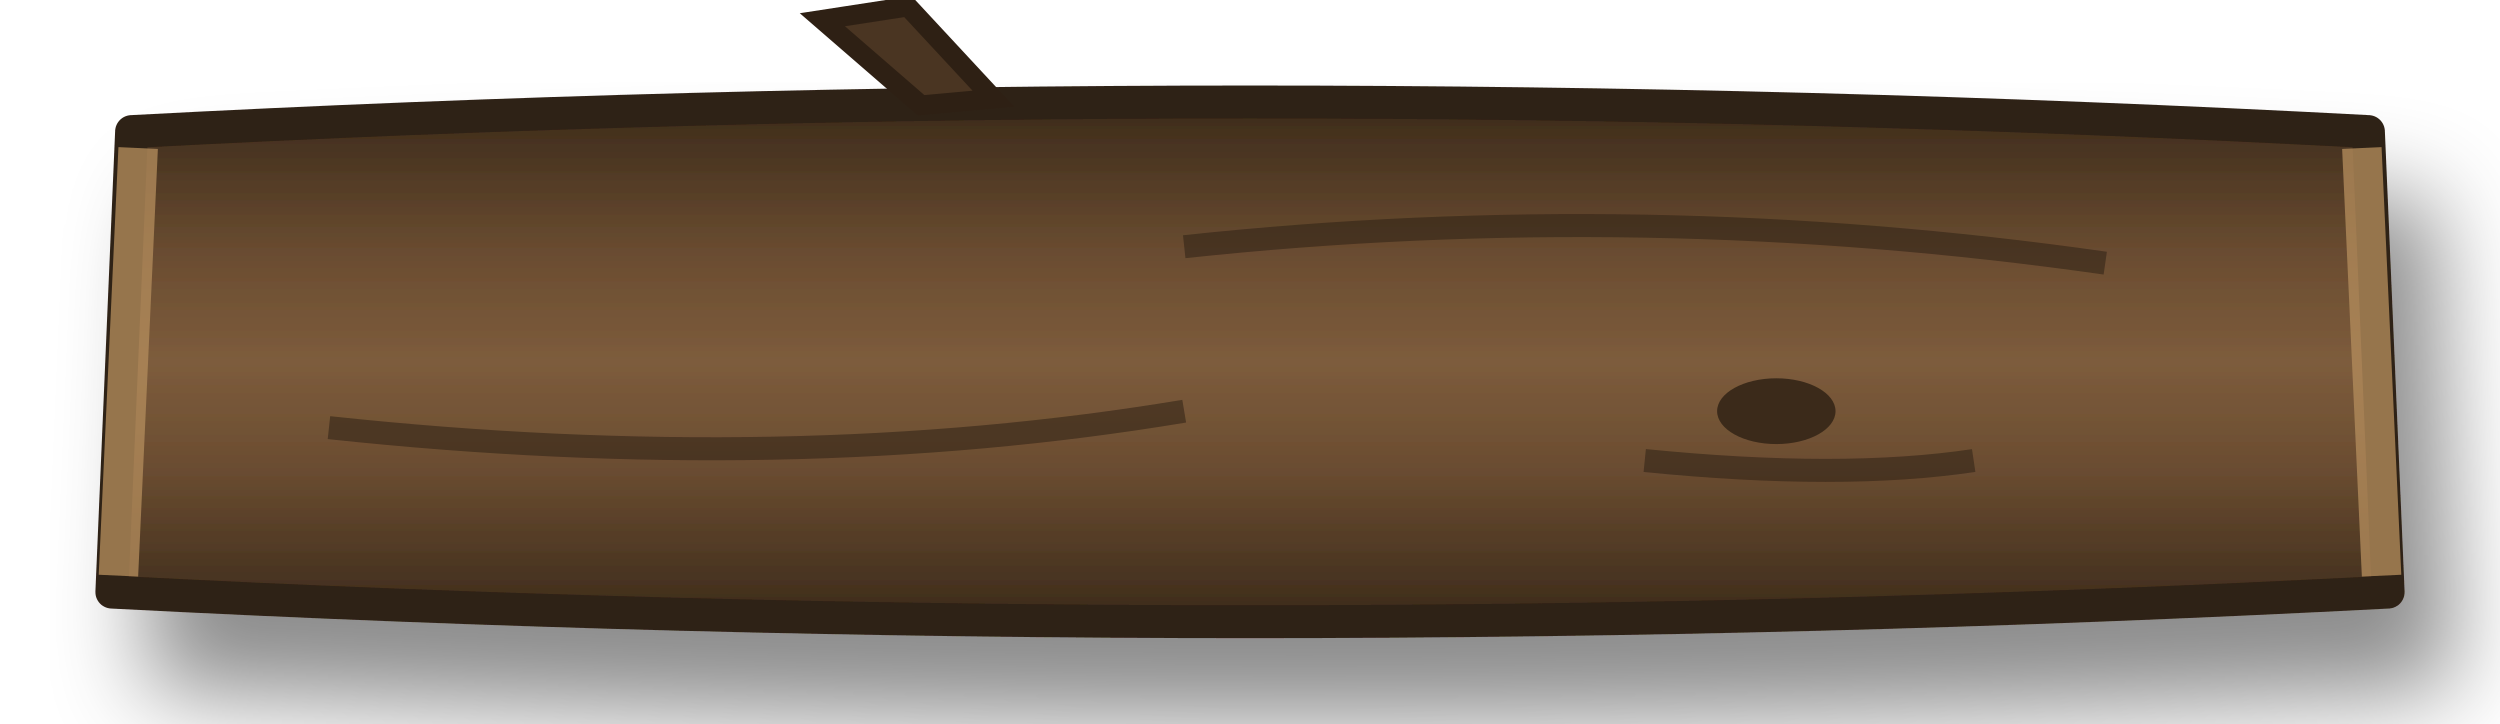
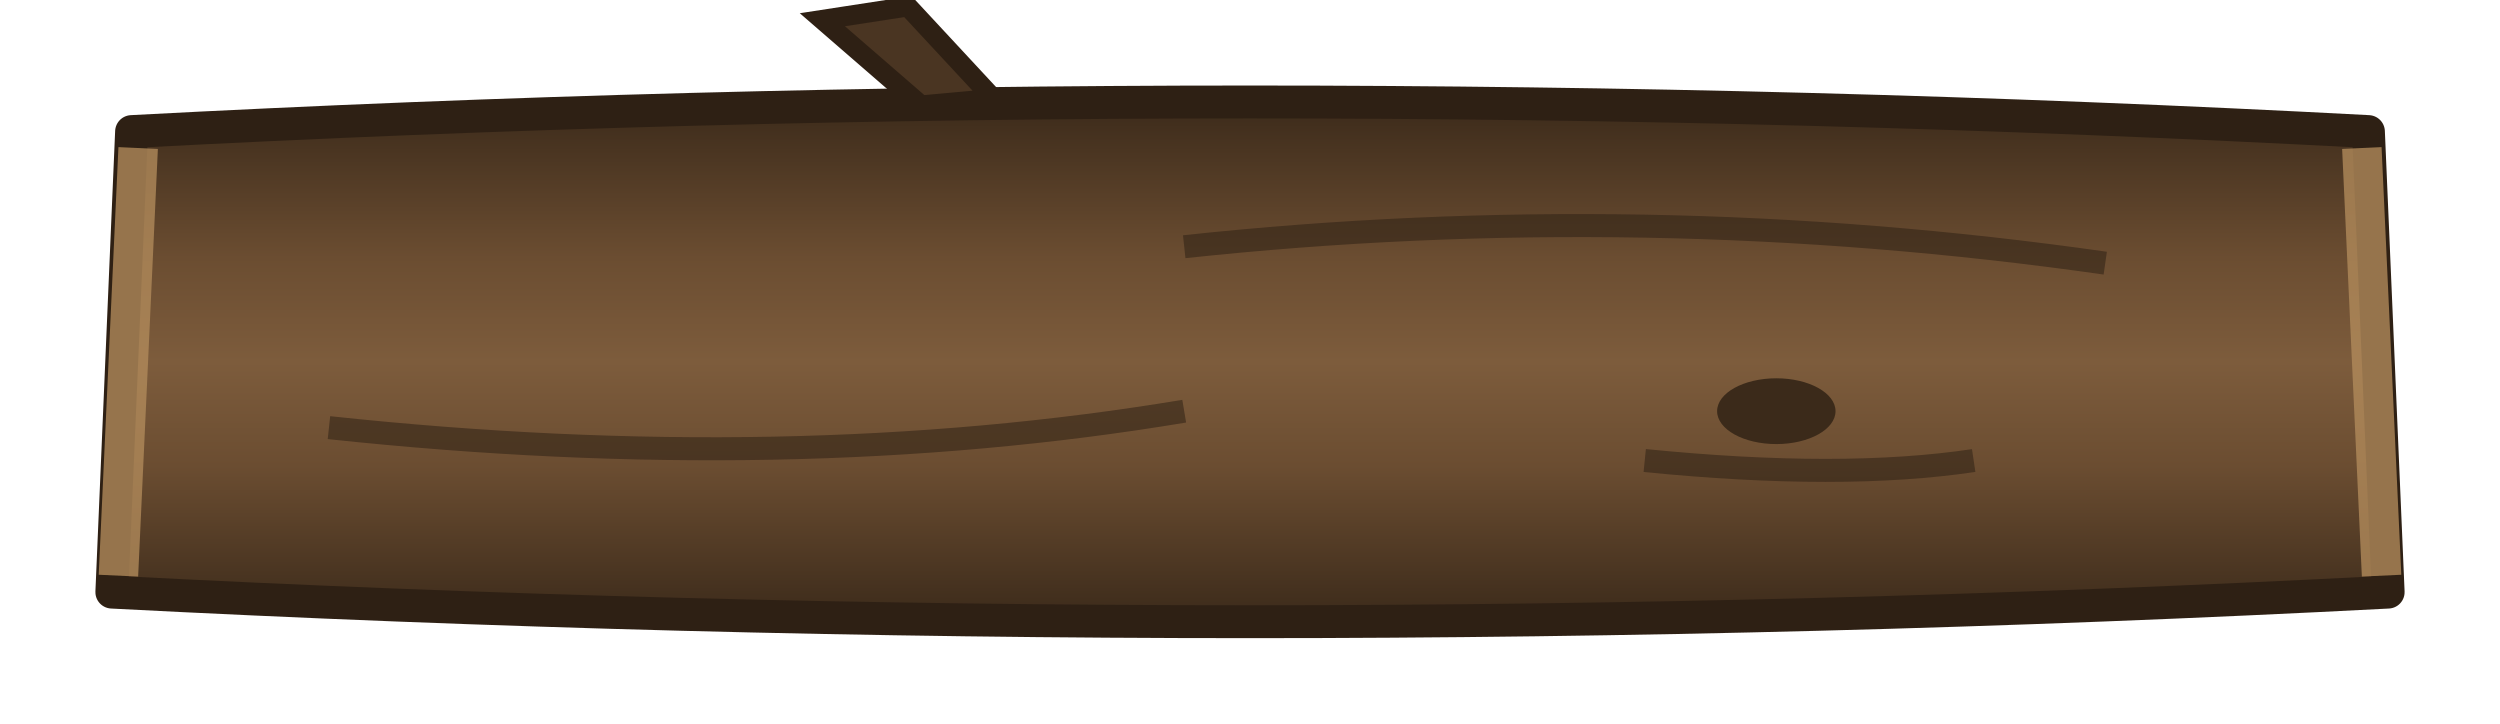
<svg xmlns="http://www.w3.org/2000/svg" viewBox="0 0 76 22">
  <defs>
    <linearGradient id="bark" x1="0" y1="0" x2="0" y2="1">
      <stop offset="0" stop-color="#3b2a1a" />
      <stop offset="0.3" stop-color="#6b4d31" />
      <stop offset="0.5" stop-color="#7d5c3c" />
      <stop offset="0.7" stop-color="#6b4d31" />
      <stop offset="1" stop-color="#3b2a1a" />
    </linearGradient>
-     <filter id="shadow" x="-10%" y="-30%" width="120%" height="160%">
-       <feGaussianBlur in="SourceAlpha" stdDeviation="1.4" />
-       <feOffset dx="1.5" dy="2.5" />
-       <feComponentTransfer>
-         <feFuncA type="linear" slope="0.45" />
-       </feComponentTransfer>
-       <feMerge>
-         <feMergeNode />
-         <feMergeNode in="SourceGraphic" />
-       </feMerge>
-     </filter>
  </defs>
-   <g filter="url(#shadow)">
+   <g>
    <path d="M4 4 Q38 2.2 72 4 L72.6 18 Q38 19.8 3.4 18 Z" fill="url(#bark)" stroke="#2e2014" stroke-width="1" stroke-linejoin="round" />
  </g>
  <g stroke="#2e2014" stroke-width="0.7" fill="none" opacity="0.55">
    <path d="M10 13 q14 1.5 26 -0.5 M36 7.5 q14 -1.5 28 0.5 M50 14 q6 0.6 10 0" />
  </g>
  <path d="M4.2 4.5 L3.6 17.5 M71.8 4.5 L72.4 17.5" stroke="#b08a5a" stroke-width="1.2" opacity="0.8" />
  <path d="M28 3.2 l-3 -2.6 l2.6 -0.4 l2.6 2.8 z" fill="#4a3522" stroke="#2e2014" stroke-width="0.6" />
  <ellipse cx="54" cy="12.5" rx="1.8" ry="1" fill="#3b2a1a" />
</svg>
